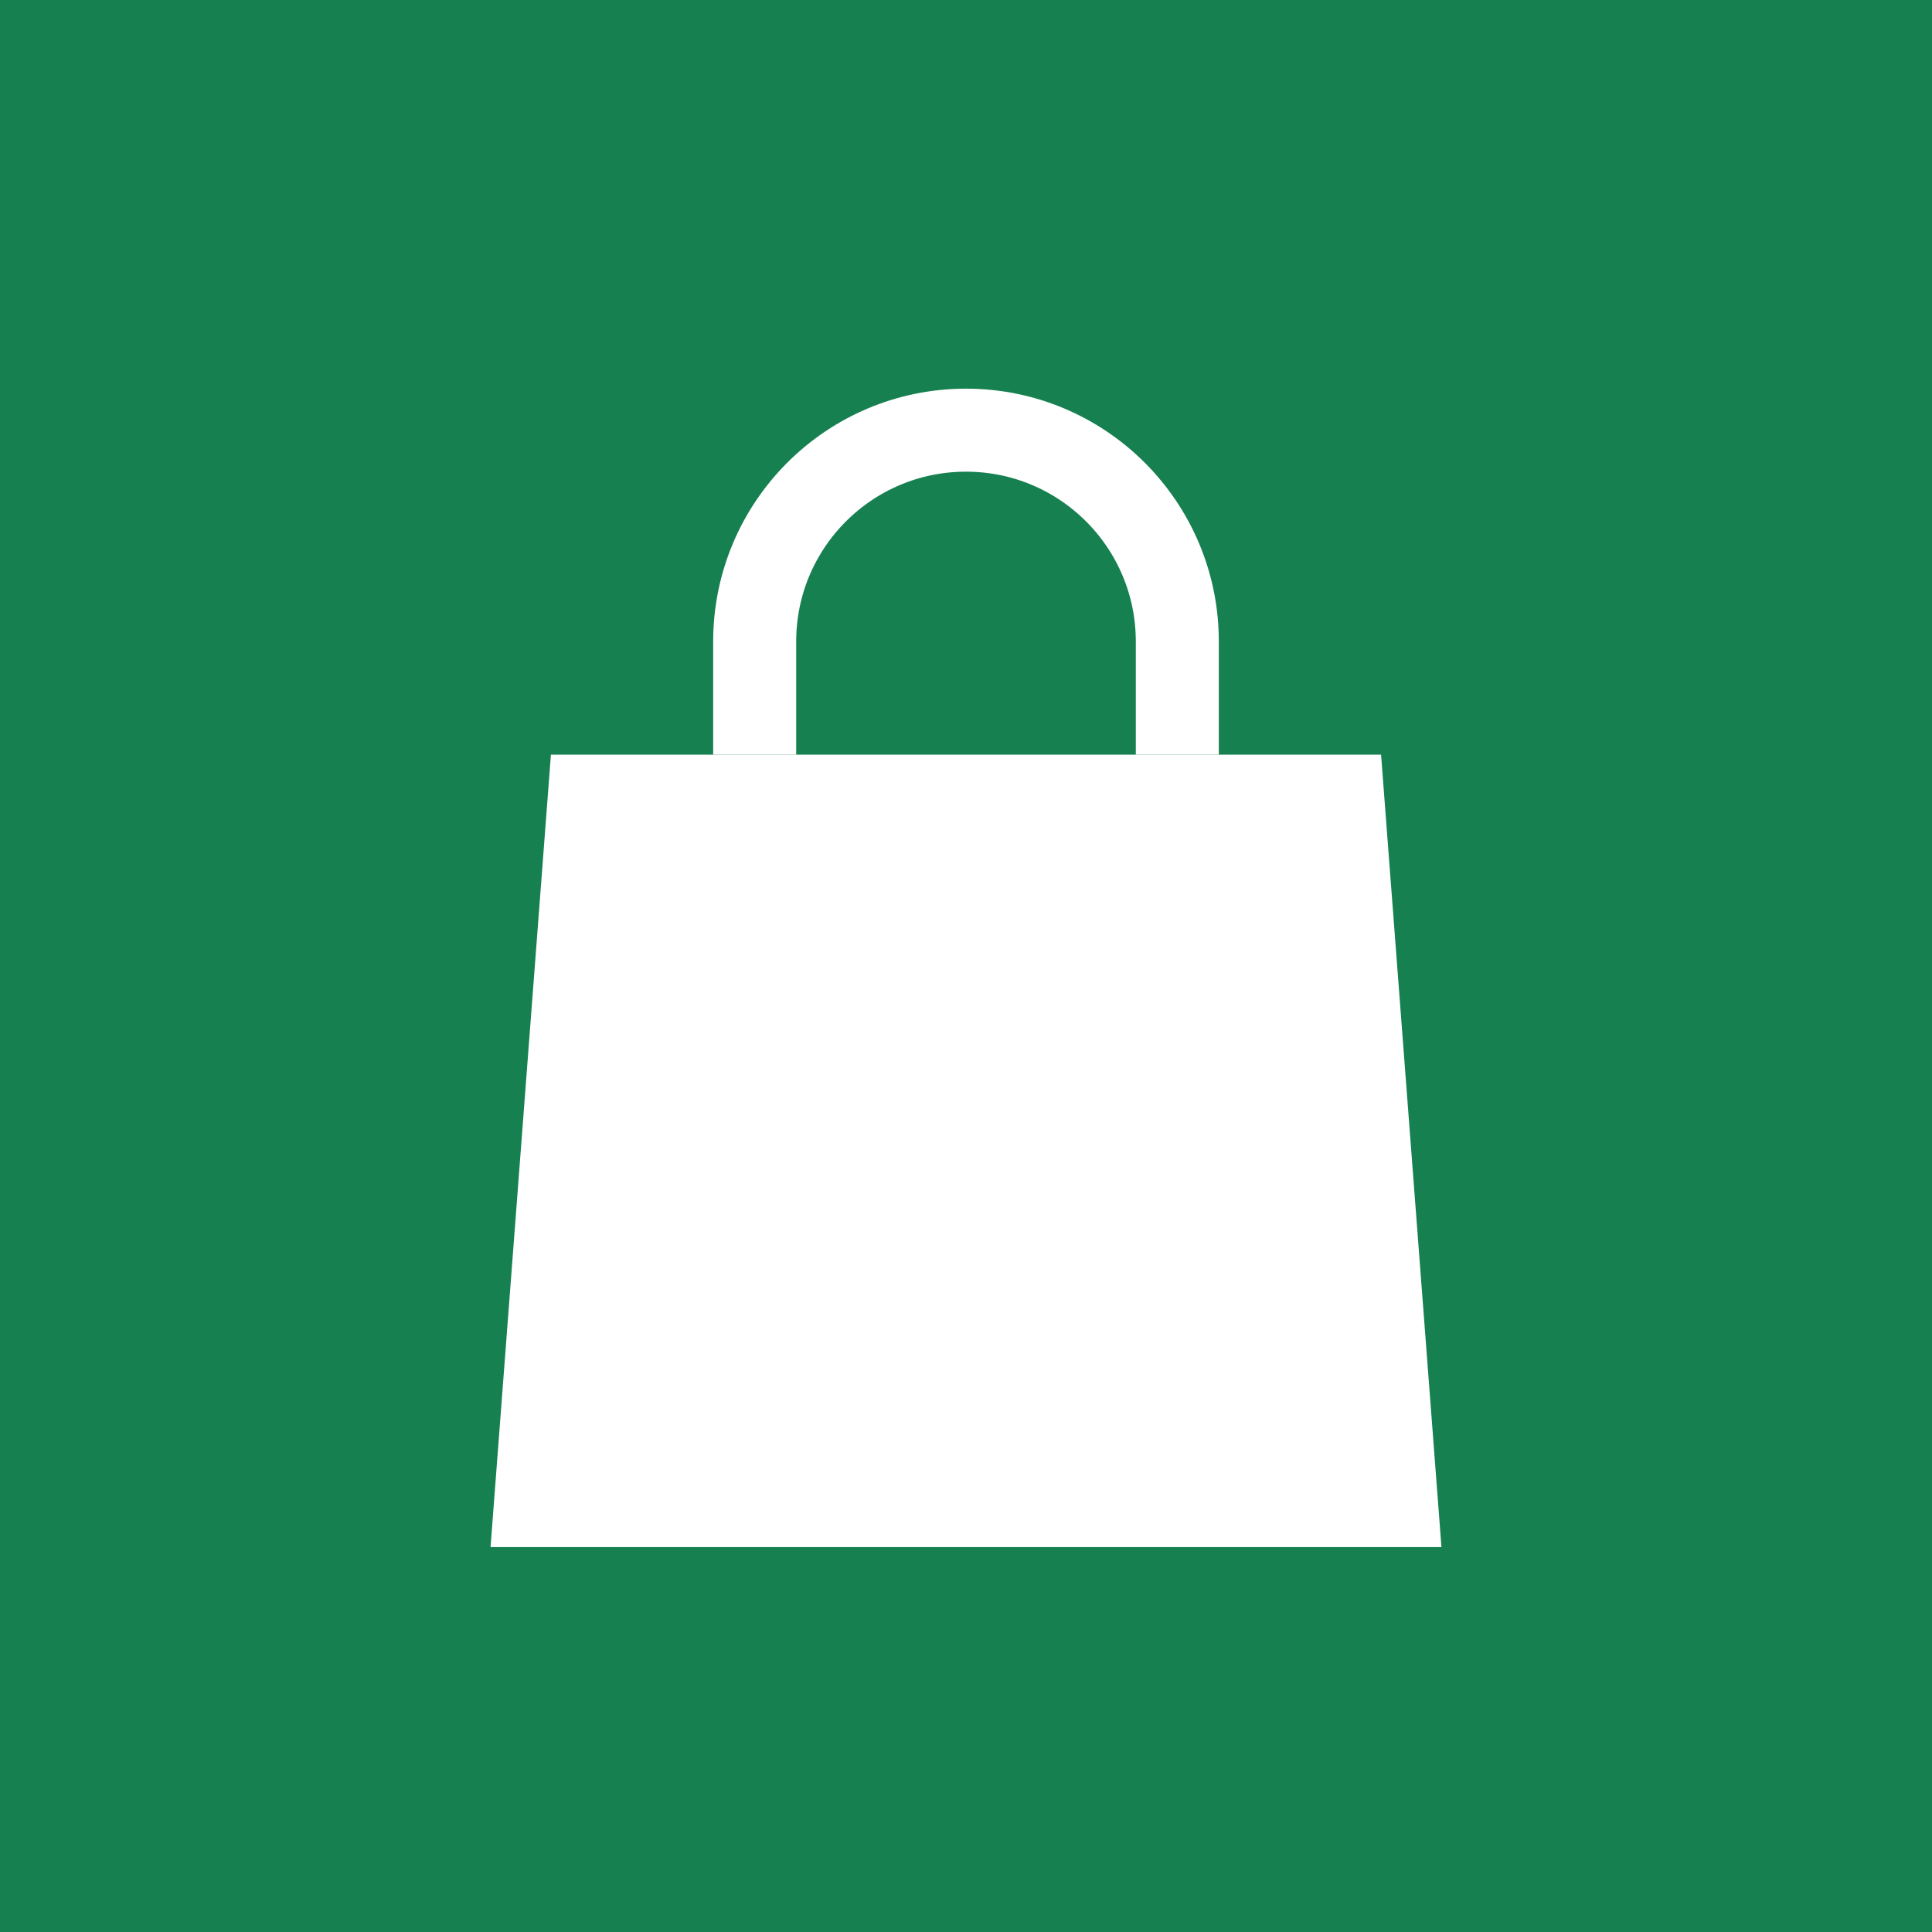
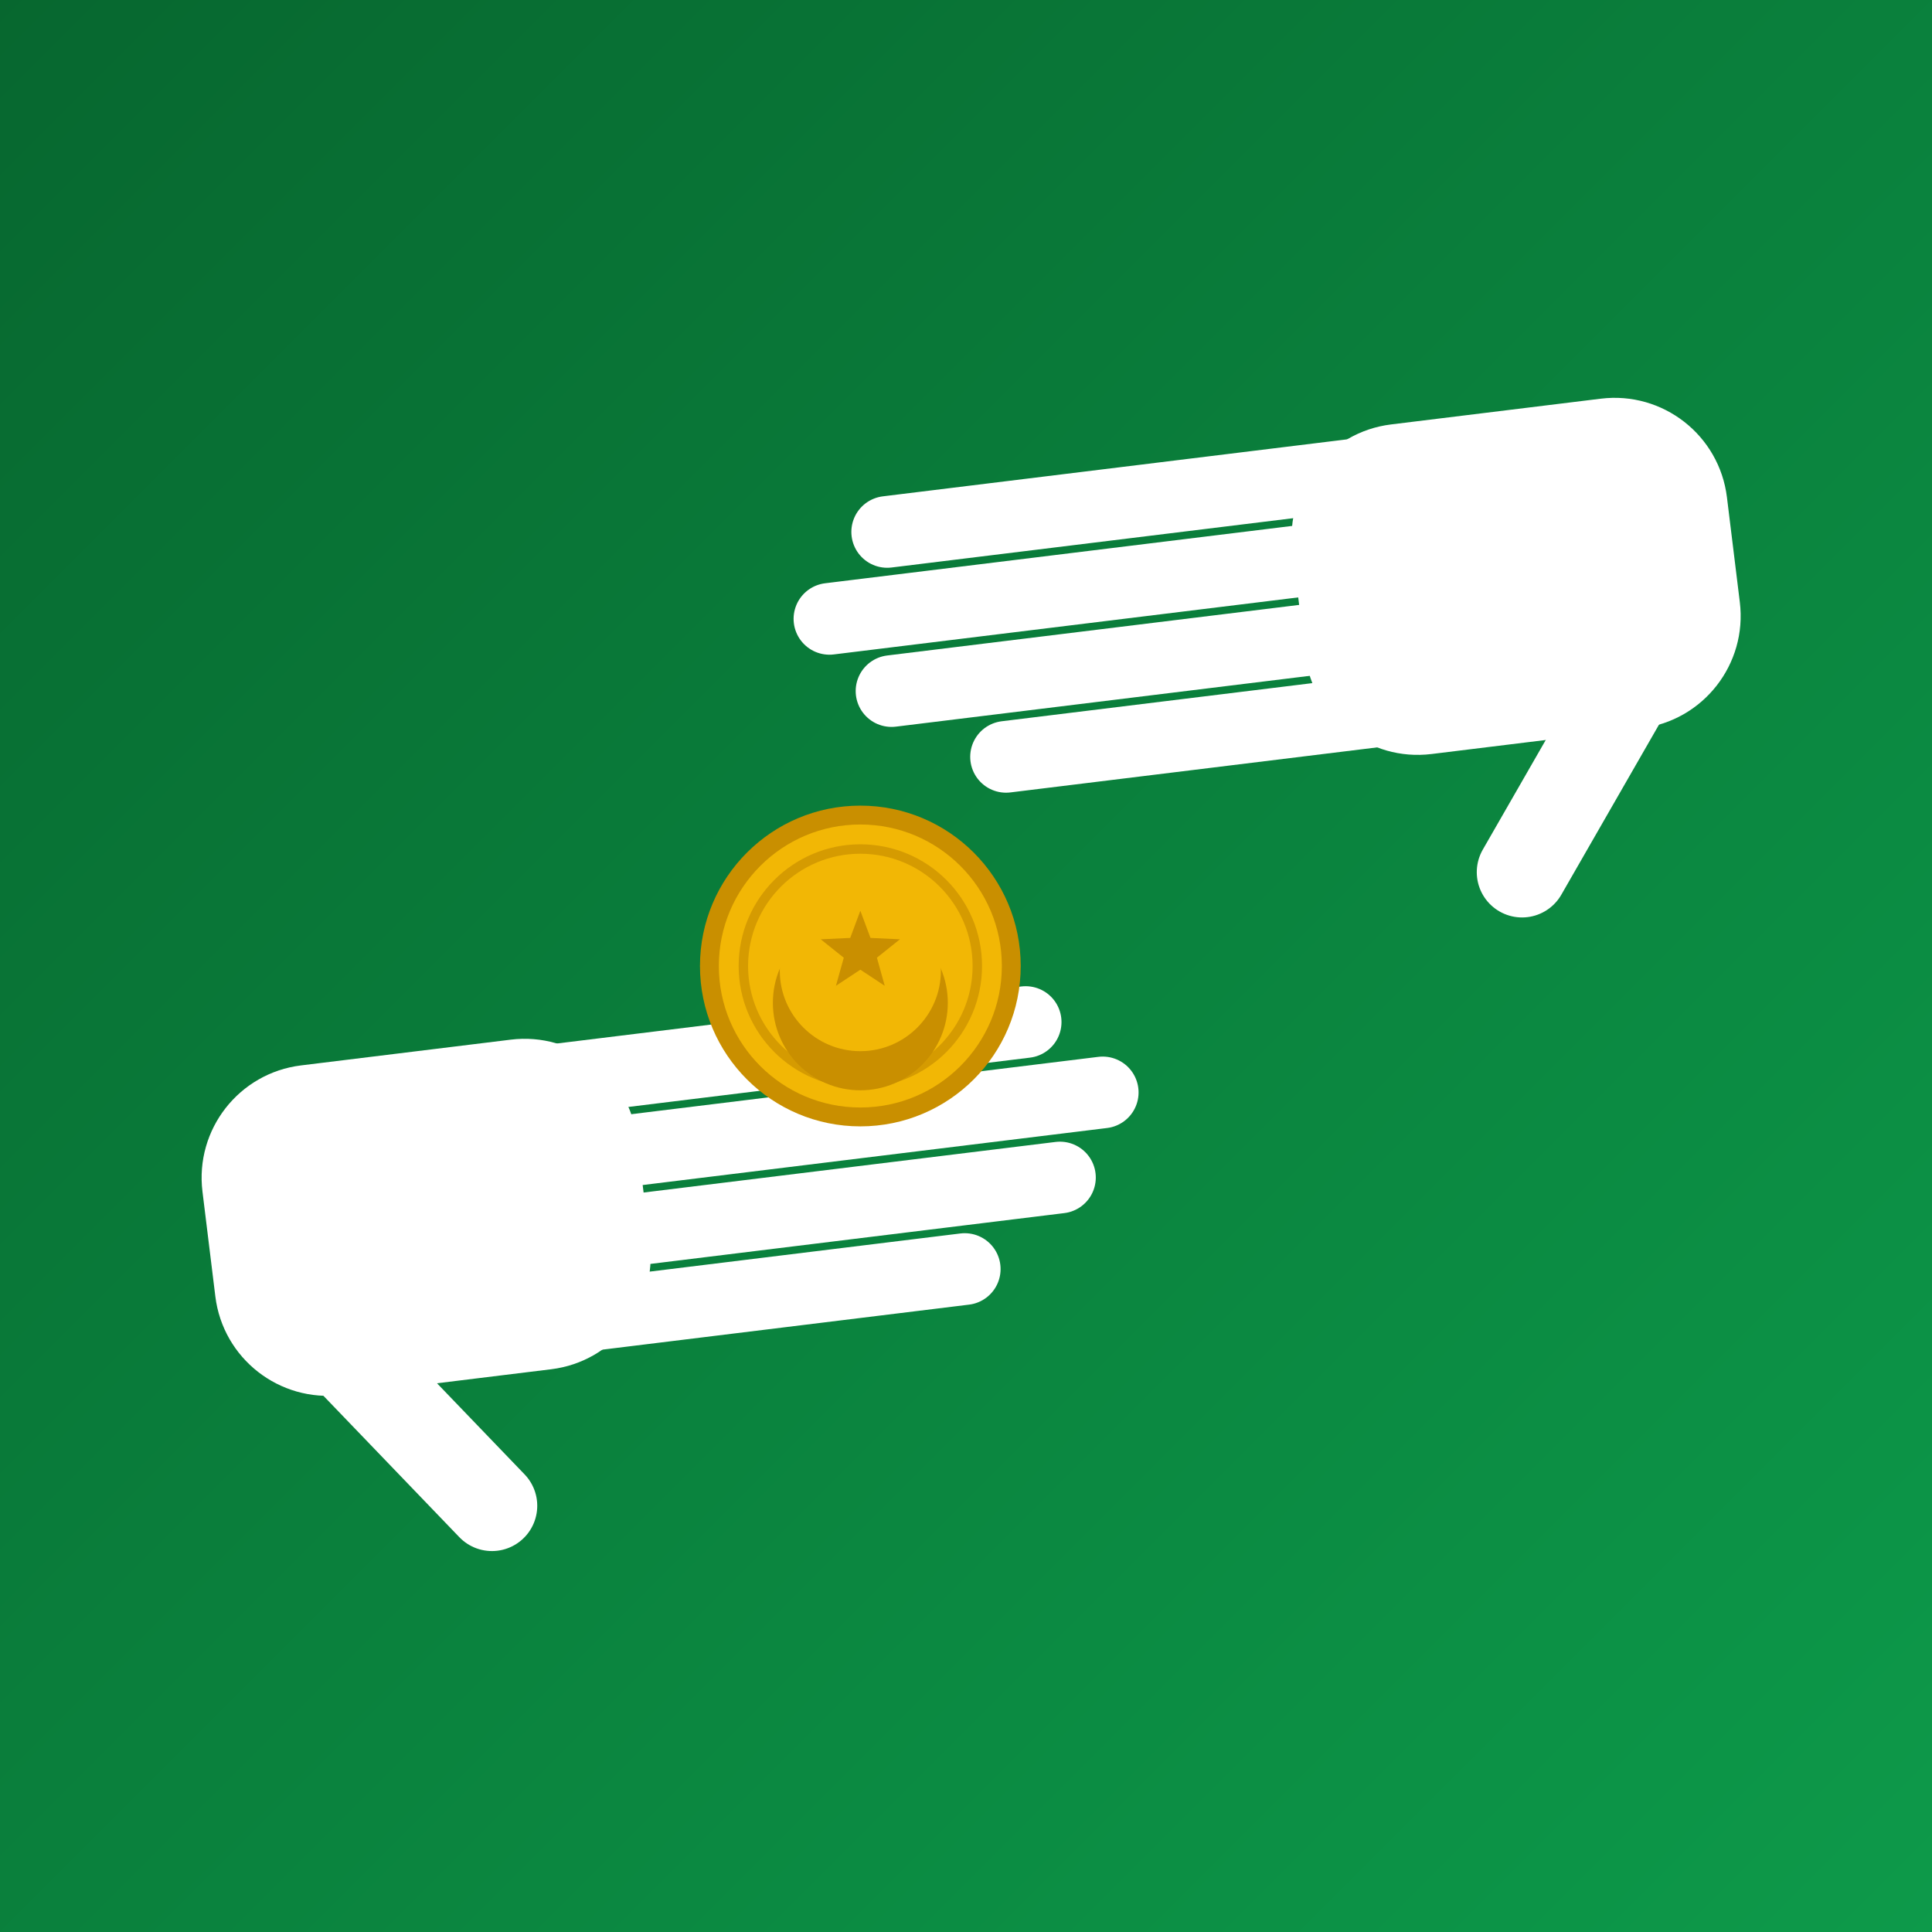
<svg xmlns="http://www.w3.org/2000/svg" viewBox="0 0 512 512">
-   <rect width="512" height="512" fill="#168050" />
-   <path d="M146 200h220l16 210H130z" fill="#fff" />
-   <path d="M200 200v-30a56 56 0 0 1 112 0v30" fill="none" stroke="#fff" stroke-width="22" />
+   <defs>
+     <linearGradient id="g" x1="0" y1="0" x2="1" y2="1">
+       <stop offset="0" stop-color="#07672f" />
+       <stop offset="1" stop-color="#0d9a4a" />
+     </linearGradient>
+     <g id="h" fill="#fff" stroke="#fff" stroke-linecap="round">
+       <rect x="0" y="0" width="116" height="88" rx="30" stroke="none" />
+       <g stroke-width="19" fill="none">
+         <path d="M96 12H222" />
+         <path d="M96 33H240" />
+         <path d="M96 54H226" />
+         <path d="M96 75H198" />
+       </g>
+       <path d="M30 74L66 122" stroke-width="24" fill="none" />
+     </g>
+   </defs>
+   <rect width="512" height="512" fill="url(#g)" />
+   <g transform="translate(-4 -36)">
+     <use href="#h" transform="translate(458 138) scale(-1 1) rotate(7)" />
+     <use href="#h" transform="translate(54 322) rotate(-7)" />
+     <circle cx="232" cy="292" r="40" fill="#f2b705" stroke="#c98f00" stroke-width="5" />
+     <circle cx="232" cy="292" r="31" fill="none" stroke="#c98f00" stroke-width="2.5" opacity=".7" />
+     <g transform="translate(232 292) scale(1.22)">
+       <circle cx="0" cy="8" r="19" fill="#c98f00" />
+       <circle cx="0" cy="1" r="17.5" fill="#f2b705" />
+       <path d="M0.0 -12.0L2.2 -6.1L8.6 -5.8L3.6 -1.8L5.3 4.3L0.0 0.8L-5.3 4.3L-3.6 -1.8L-8.6 -5.8L-2.2 -6.1Z" fill="#c98f00" />
+     </g>
+   </g>
</svg>
